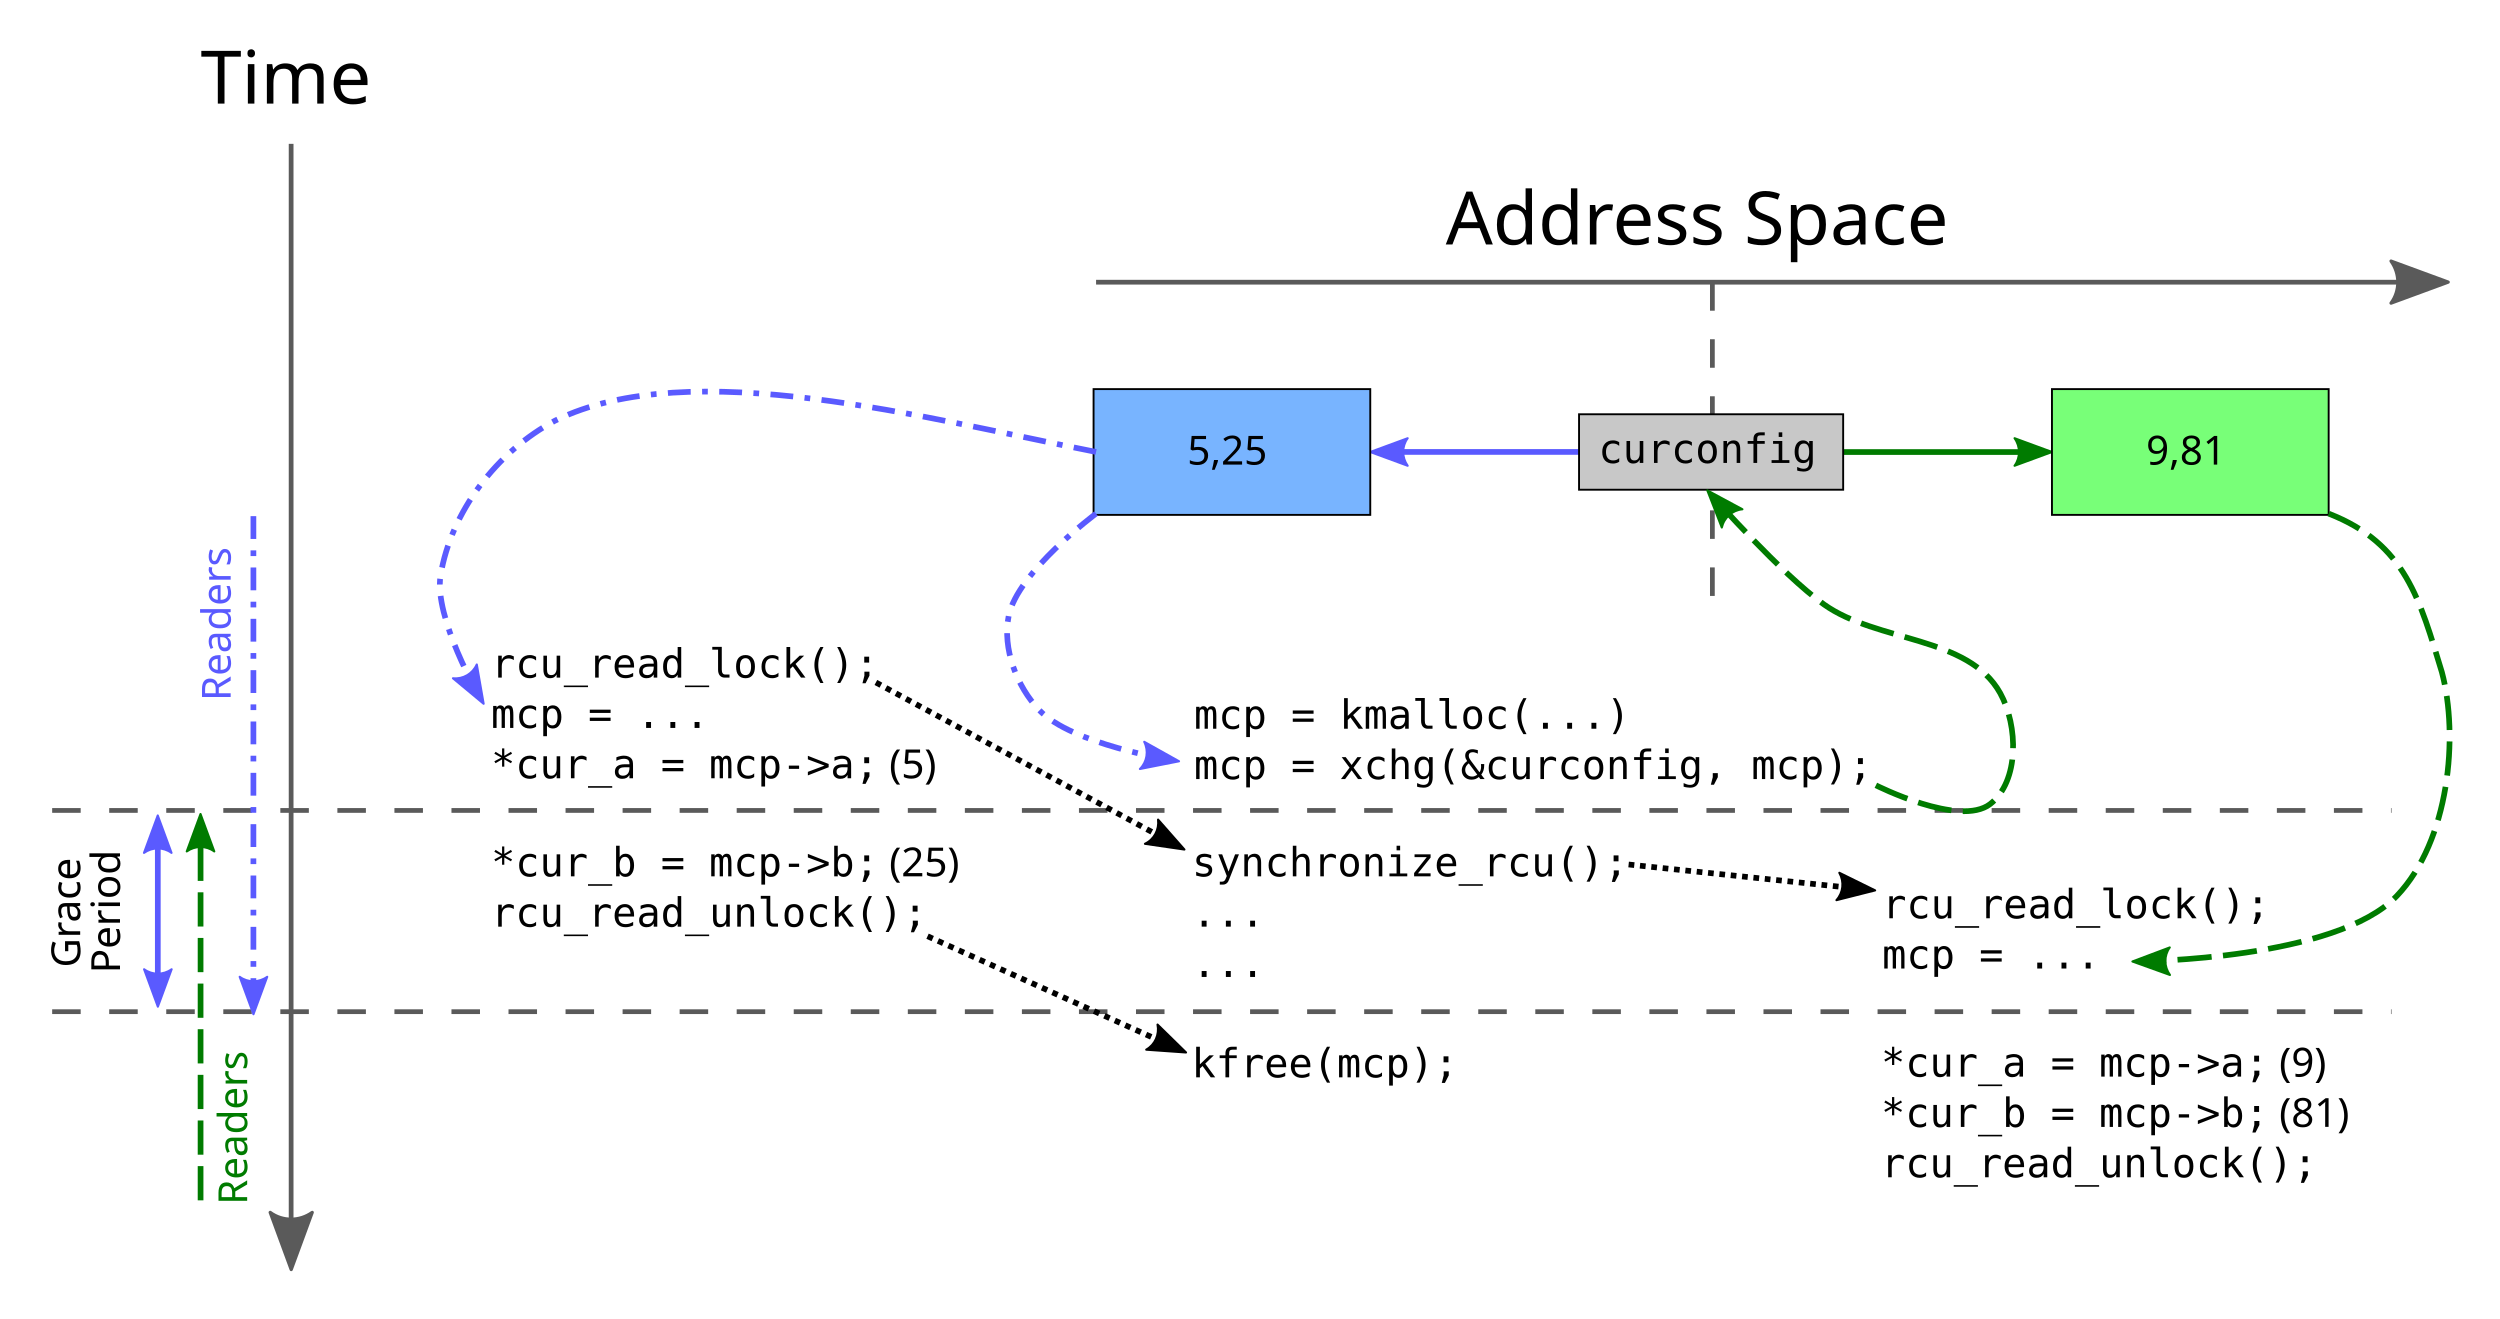
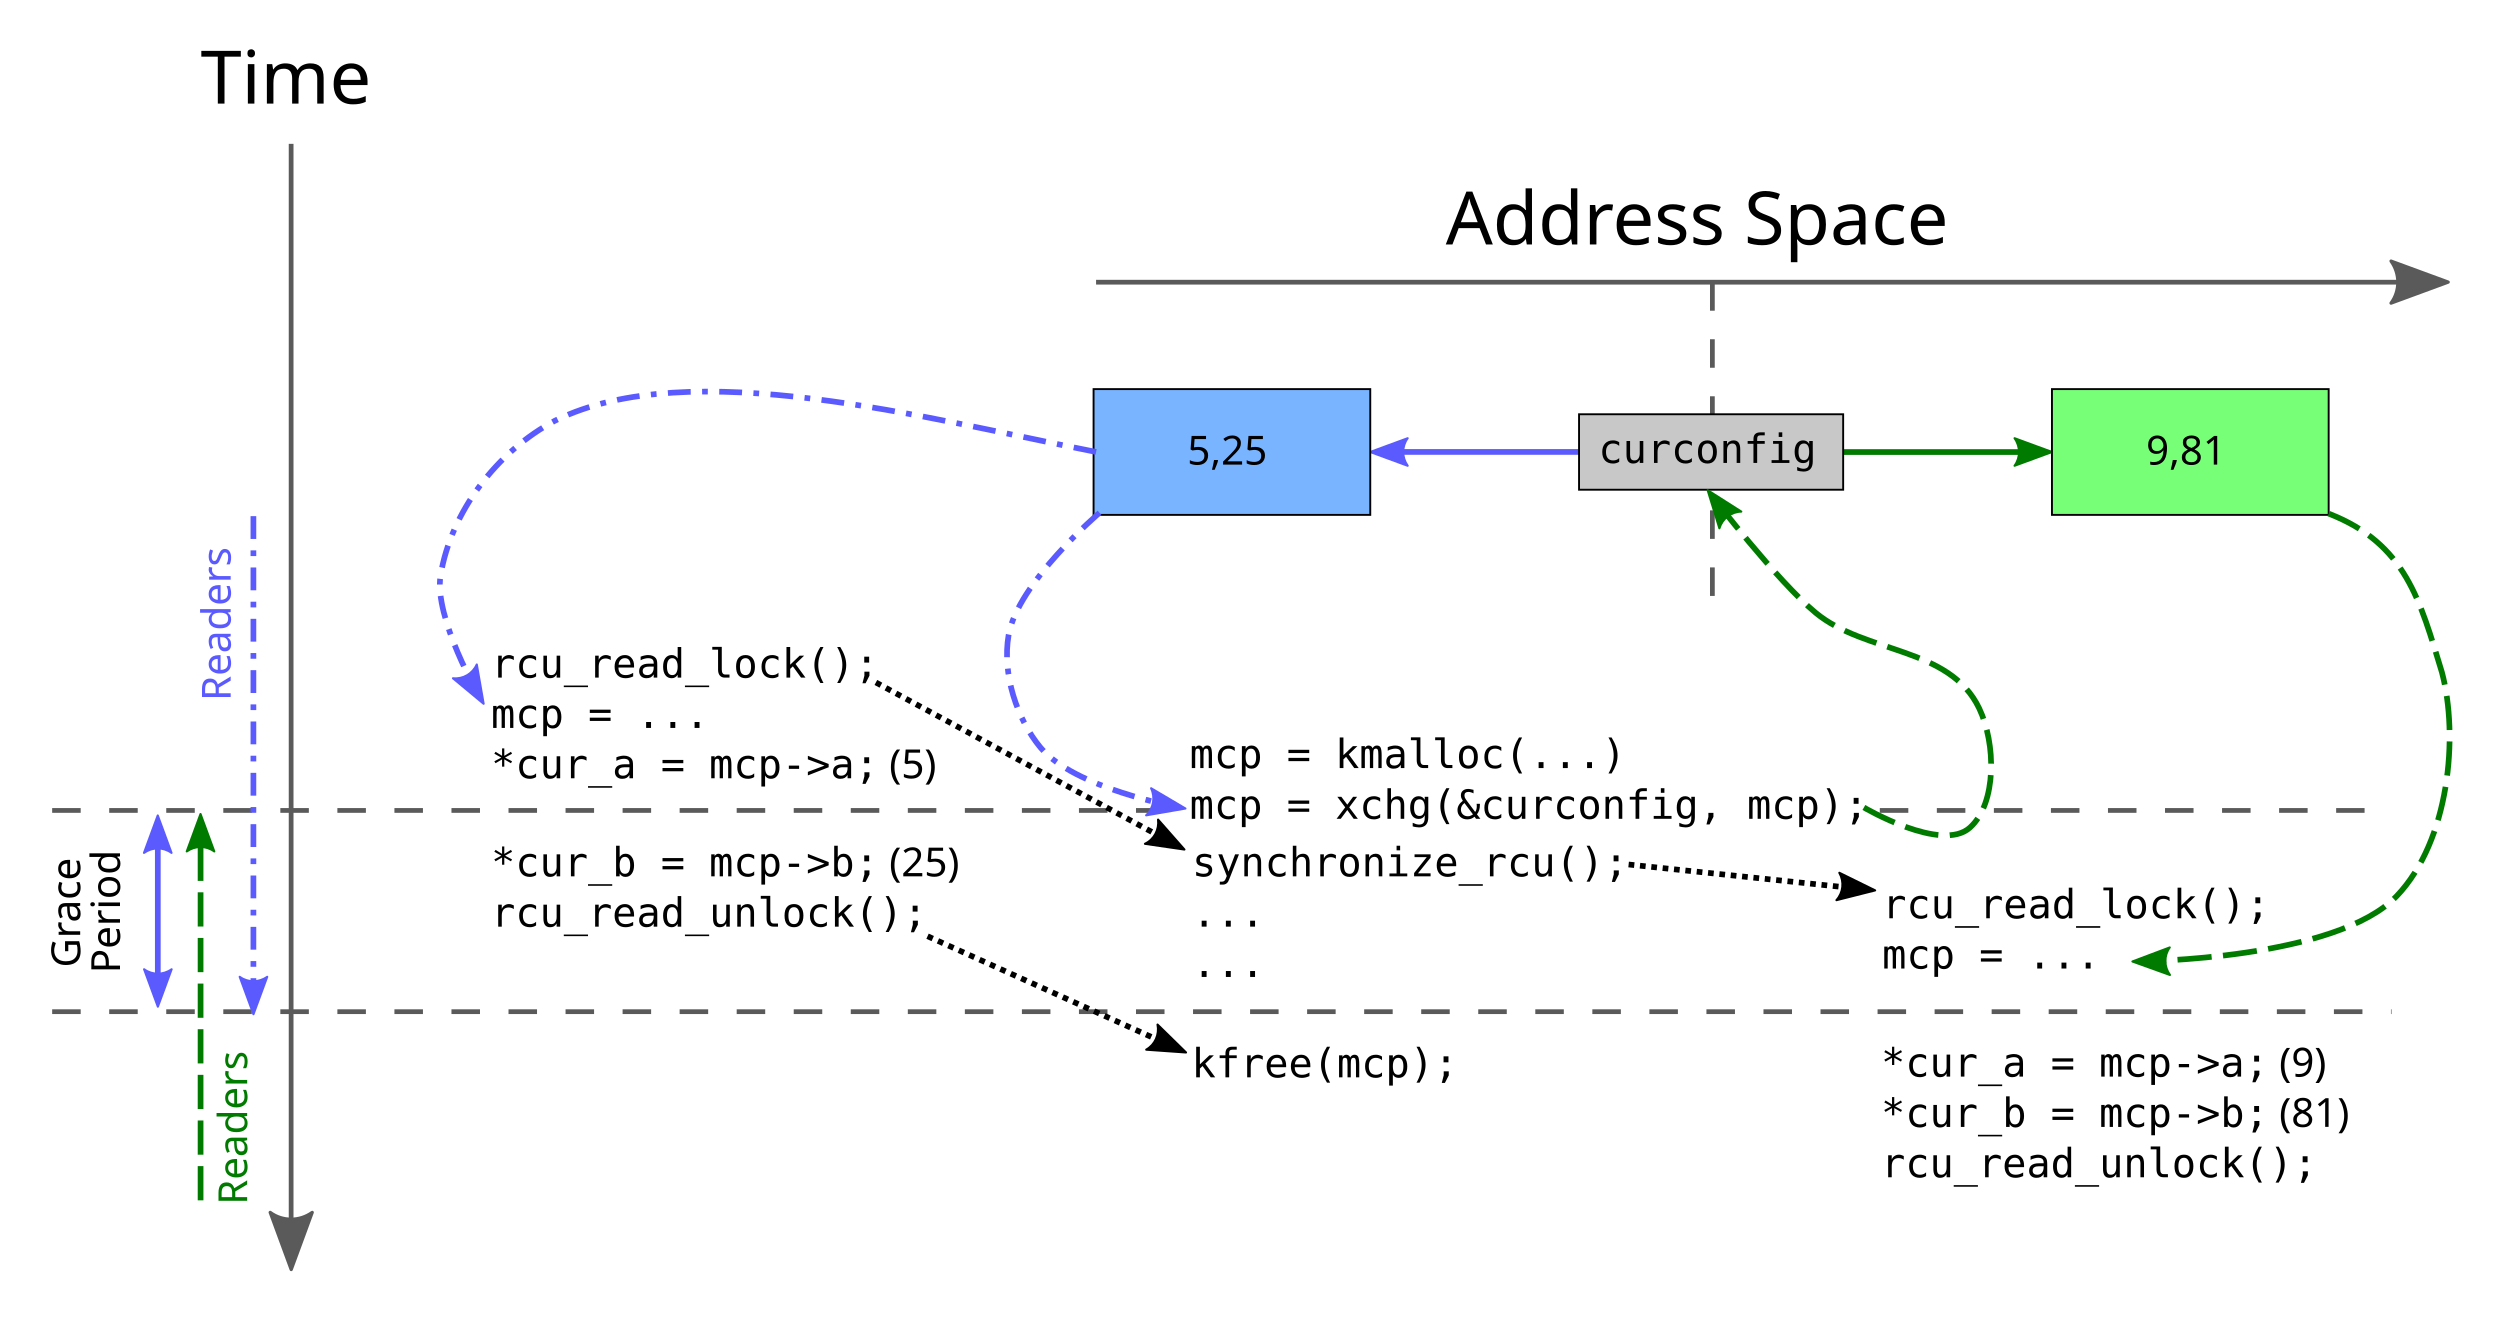
<svg xmlns="http://www.w3.org/2000/svg" width="262.956mm" height="138.705mm" viewBox="0 0 262.956 138.705" version="1.1" id="svg8">
  <defs id="defs2">
    <marker orient="auto" refY="0" refX="0" id="Arrow2Mstart" style="overflow:visible">
      <path id="path4960" style="fill:#5a5aff;fill-opacity:1;fill-rule:evenodd;stroke:#5a5aff;stroke-width:0.625;stroke-linejoin:round;stroke-opacity:1" d="M 8.719,4.034 -2.207,0.016 8.719,-4.002 c -1.745,2.372 -1.735,5.617 -6e-7,8.035 z" transform="scale(0.6)" />
    </marker>
    <marker orient="auto" refY="0" refX="0" id="marker32475" style="overflow:visible">
      <path id="path32473" style="fill:#5a5aff;fill-opacity:1;fill-rule:evenodd;stroke:#5a5aff;stroke-width:0.625;stroke-linejoin:round;stroke-opacity:1" d="M 8.719,4.034 -2.207,0.016 8.719,-4.002 c -1.745,2.372 -1.735,5.617 -6e-7,8.035 z" transform="matrix(1.1,0,0,1.1,1.1,0)" />
    </marker>
    <marker orient="auto" refY="0" refX="0" id="Arrow2Lstart" style="overflow:visible">
      <path id="path4954" style="fill:#5a5aff;fill-opacity:1;fill-rule:evenodd;stroke:#5a5aff;stroke-width:0.625;stroke-linejoin:round;stroke-opacity:1" d="M 8.719,4.034 -2.207,0.016 8.719,-4.002 c -1.745,2.372 -1.735,5.617 -6e-7,8.035 z" transform="matrix(1.1,0,0,1.1,1.1,0)" />
    </marker>
    <marker style="overflow:visible" id="marker32217" refX="0" refY="0" orient="auto">
      <path transform="scale(-0.6)" d="M 8.719,4.034 -2.207,0.016 8.719,-4.002 c -1.745,2.372 -1.735,5.617 -6e-7,8.035 z" style="fill:#5a5aff;fill-opacity:1;fill-rule:evenodd;stroke:#5a5aff;stroke-width:0.625;stroke-linejoin:round;stroke-opacity:1" id="path32215" />
    </marker>
    <marker orient="auto" refY="0" refX="0" id="Arrow2Mend" style="overflow:visible">
      <path id="path4963" style="fill:#5a5aff;fill-opacity:1;fill-rule:evenodd;stroke:#5a5aff;stroke-width:0.625;stroke-linejoin:round;stroke-opacity:1" d="M 8.719,4.034 -2.207,0.016 8.719,-4.002 c -1.745,2.372 -1.735,5.617 -6e-7,8.035 z" transform="scale(-0.6)" />
    </marker>
    <marker orient="auto" refY="0" refX="0" id="Arrow2Lend" style="overflow:visible">
      <path id="path4957" style="fill:#5a5a5a;fill-opacity:1;fill-rule:evenodd;stroke:#5a5a5a;stroke-width:0.625;stroke-linejoin:round;stroke-opacity:1" d="M 8.719,4.034 -2.207,0.016 8.719,-4.002 c -1.745,2.372 -1.735,5.617 -6e-7,8.035 z" transform="matrix(-1.1,0,0,-1.1,-1.1,0)" />
    </marker>
    <marker orient="auto" refY="0" refX="0" id="Arrow1Lend" style="overflow:visible">
      <path id="path4939" d="M 0,0 5,-5 -12.5,0 5,5 Z" style="fill:#5a5aff;fill-opacity:1;fill-rule:evenodd;stroke:#5a5aff;stroke-width:1pt;stroke-opacity:1" transform="matrix(-0.8,0,0,-0.8,-10,0)" />
    </marker>
    <marker orient="auto" refY="0" refX="0" id="Arrow1Lstart" style="overflow:visible">
      <path id="path5011" d="M 0,0 5,-5 -12.5,0 5,5 Z" style="fill:#5a5aff;fill-opacity:1;fill-rule:evenodd;stroke:#5a5aff;stroke-width:1pt;stroke-opacity:1" transform="matrix(0.8,0,0,0.8,10,0)" />
    </marker>
    <marker orient="auto" refY="0" refX="0" id="Arrow2Mend-7" style="overflow:visible">
      <path id="path4963-5" style="fill:#007b00;fill-opacity:1;fill-rule:evenodd;stroke:#007b00;stroke-width:0.625;stroke-linejoin:round;stroke-opacity:1" d="M 8.719,4.034 -2.207,0.016 8.719,-4.002 c -1.745,2.372 -1.735,5.617 -6e-7,8.035 z" transform="scale(-0.6)" />
    </marker>
    <marker orient="auto" refY="0" refX="0" id="Arrow2Mend-9" style="overflow:visible">
      <path id="path4963-8" style="fill:#5a5aff;fill-opacity:1;fill-rule:evenodd;stroke:#5a5aff;stroke-width:0.625;stroke-linejoin:round;stroke-opacity:1" d="M 8.719,4.034 -2.207,0.016 8.719,-4.002 c -1.745,2.372 -1.735,5.617 -6e-7,8.035 z" transform="scale(-0.6)" />
    </marker>
    <marker orient="auto" refY="0" refX="0" id="Arrow2Mend-9-2" style="overflow:visible">
      <path id="path4963-8-8" style="fill:#5a5aff;fill-opacity:1;fill-rule:evenodd;stroke:#5a5aff;stroke-width:0.625;stroke-linejoin:round;stroke-opacity:1" d="M 8.719,4.034 -2.207,0.016 8.719,-4.002 c -1.745,2.372 -1.735,5.617 -6e-7,8.035 z" transform="scale(-0.6)" />
    </marker>
    <marker orient="auto" refY="0" refX="0" id="Arrow2Mend-99" style="overflow:visible">
      <path id="path4963-6" style="fill:#007b00;fill-opacity:1;fill-rule:evenodd;stroke:#007b00;stroke-width:0.625;stroke-linejoin:round;stroke-opacity:1" d="M 8.719,4.034 -2.207,0.016 8.719,-4.002 c -1.745,2.372 -1.735,5.617 -6e-7,8.035 z" transform="scale(-0.6)" />
    </marker>
    <marker orient="auto" refY="0" refX="0" id="Arrow2Mend-7-2" style="overflow:visible">
      <path id="path4963-5-7" style="fill:#007b00;fill-opacity:1;fill-rule:evenodd;stroke:#007b00;stroke-width:0.625;stroke-linejoin:round;stroke-opacity:1" d="M 8.719,4.034 -2.207,0.016 8.719,-4.002 c -1.745,2.372 -1.735,5.617 -6e-7,8.035 z" transform="scale(-0.6)" />
    </marker>
    <marker orient="auto" refY="0" refX="0" id="Arrow2Mend-99-1" style="overflow:visible">
      <path id="path4963-6-3" style="fill:#000000;fill-opacity:1;fill-rule:evenodd;stroke:#000000;stroke-width:0.625;stroke-linejoin:round;stroke-opacity:1" d="M 8.719,4.034 -2.207,0.016 8.719,-4.002 c -1.745,2.372 -1.735,5.617 -6e-7,8.035 z" transform="scale(-0.6)" />
    </marker>
    <marker orient="auto" refY="0" refX="0" id="Arrow2Mend-99-1-1" style="overflow:visible">
      <path id="path4963-6-3-5" style="fill:#000000;fill-opacity:1;fill-rule:evenodd;stroke:#000000;stroke-width:0.625;stroke-linejoin:round;stroke-opacity:1" d="M 8.719,4.034 -2.207,0.016 8.719,-4.002 c -1.745,2.372 -1.735,5.617 -6e-7,8.035 z" transform="scale(-0.6)" />
    </marker>
    <marker orient="auto" refY="0" refX="0" id="Arrow2Mend-99-1-1-9" style="overflow:visible">
      <path id="path4963-6-3-5-1" style="fill:#000000;fill-opacity:1;fill-rule:evenodd;stroke:#000000;stroke-width:0.625;stroke-linejoin:round;stroke-opacity:1" d="M 8.719,4.034 -2.207,0.016 8.719,-4.002 c -1.745,2.372 -1.735,5.617 -6e-7,8.035 z" transform="scale(-0.6)" />
    </marker>
    <marker orient="auto" refY="0" refX="0" id="Arrow2Lend-7" style="overflow:visible">
      <path id="path4957-5" style="fill:#5a5a5a;fill-opacity:1;fill-rule:evenodd;stroke:#5a5a5a;stroke-width:0.625;stroke-linejoin:round;stroke-opacity:1" d="M 8.719,4.034 -2.207,0.016 8.719,-4.002 c -1.745,2.372 -1.735,5.617 -6e-7,8.035 z" transform="matrix(-1.1,0,0,-1.1,-1.1,0)" />
    </marker>
    <marker orient="auto" refY="0" refX="0" id="Arrow2Mend-99-1-4" style="overflow:visible">
      <path id="path4963-6-3-8" style="fill:#5a5aff;fill-opacity:1;fill-rule:evenodd;stroke:#5a5aff;stroke-width:0.625;stroke-linejoin:round;stroke-opacity:1" d="M 8.719,4.034 -2.207,0.016 8.719,-4.002 c -1.745,2.372 -1.735,5.617 -6e-7,8.035 z" transform="scale(-0.6)" />
    </marker>
    <marker orient="auto" refY="0" refX="0" id="Arrow2Mend-99-1-4-4" style="overflow:visible">
      <path id="path4963-6-3-8-2" style="fill:#007b00;fill-opacity:1;fill-rule:evenodd;stroke:#007b00;stroke-width:0.625;stroke-linejoin:round;stroke-opacity:1" d="M 8.719,4.034 -2.207,0.016 8.719,-4.002 c -1.745,2.372 -1.735,5.617 -6e-7,8.035 z" transform="scale(-0.6)" />
    </marker>
    <marker orient="auto" refY="0" refX="0" id="Arrow2Mend-99-1-4-0" style="overflow:visible">
      <path id="path4963-6-3-8-5" style="fill:#5a5aff;fill-opacity:1;fill-rule:evenodd;stroke:#5a5aff;stroke-width:0.625;stroke-linejoin:round;stroke-opacity:1" d="M 8.719,4.034 -2.207,0.016 8.719,-4.002 c -1.745,2.372 -1.735,5.617 -6e-7,8.035 z" transform="scale(-0.6)" />
    </marker>
  </defs>
  <g id="layer1" transform="translate(-60.65967,-23.90129)">
    <path style="fill:none;stroke:#5a5a5a;stroke-width:0.5;stroke-linecap:butt;stroke-linejoin:miter;stroke-miterlimit:4;stroke-dasharray:3, 3;stroke-dashoffset:0;stroke-opacity:1" d="M 240.771,53.583 V 86.656" id="path113-9" />
    <path style="fill:none;stroke:#5a5aff;stroke-width:0.6;stroke-linecap:butt;stroke-linejoin:miter;stroke-miterlimit:4;stroke-dasharray:none;stroke-opacity:1;marker-end:url(#Arrow2Mend)" d="M 226.748,71.437 H 205.581" id="path4922" />
    <path style="fill:none;stroke:#007b00;stroke-width:0.6;stroke-linecap:butt;stroke-linejoin:miter;stroke-miterlimit:4;stroke-dasharray:none;stroke-opacity:1;marker-end:url(#Arrow2Mend-7)" d="m 254.529,71.448 h 21.167" id="path4922-6" />
    <text xml:space="preserve" style="font-style:normal;font-variant:normal;font-weight:normal;font-stretch:normal;font-size:4.233px;line-height:1.25;font-family:sans-serif;-inkscape-font-specification:'sans-serif, Normal';font-variant-ligatures:normal;font-variant-caps:normal;font-variant-numeric:normal;font-feature-settings:normal;text-align:start;letter-spacing:0px;word-spacing:0px;writing-mode:lr-tb;text-anchor:start;fill:#000000;fill-opacity:1;stroke:none;stroke-width:0.265" x="112.314" y="95.174" id="text3777-5-7-8">
      <tspan id="tspan3775-5-4-7" x="112.314" y="95.174" style="font-style:normal;font-variant:normal;font-weight:normal;font-stretch:normal;font-size:4.233px;font-family:monospace;-inkscape-font-specification:'monospace, Normal';font-variant-ligatures:normal;font-variant-caps:normal;font-variant-numeric:normal;font-feature-settings:normal;text-align:start;writing-mode:lr-tb;text-anchor:start;stroke-width:0.265">rcu_read_lock();</tspan>
      <tspan x="112.314" y="100.465" style="font-style:normal;font-variant:normal;font-weight:normal;font-stretch:normal;font-size:4.233px;font-family:monospace;-inkscape-font-specification:'monospace, Normal';font-variant-ligatures:normal;font-variant-caps:normal;font-variant-numeric:normal;font-feature-settings:normal;text-align:start;writing-mode:lr-tb;text-anchor:start;stroke-width:0.265" id="tspan4667">mcp = ...</tspan>
      <tspan x="112.314" y="105.757" style="font-style:normal;font-variant:normal;font-weight:normal;font-stretch:normal;font-size:4.233px;font-family:monospace;-inkscape-font-specification:'monospace, Normal';font-variant-ligatures:normal;font-variant-caps:normal;font-variant-numeric:normal;font-feature-settings:normal;text-align:start;writing-mode:lr-tb;text-anchor:start;stroke-width:0.265" id="tspan109">*cur_a = mcp-&gt;a;<tspan style="font-style:normal;font-variant:normal;font-weight:normal;font-stretch:normal;font-size:4.233px;font-family:sans-serif;-inkscape-font-specification:'sans-serif, Normal';font-variant-ligatures:normal;font-variant-caps:normal;font-variant-numeric:normal;font-feature-settings:normal;text-align:start;writing-mode:lr-tb;text-anchor:start" id="tspan31698"> (5)</tspan>
      </tspan>
    </text>
-     <path style="fill:none;stroke:#5a5a5a;stroke-width:0.5;stroke-linecap:butt;stroke-linejoin:miter;stroke-miterlimit:4;stroke-dasharray:3, 3;stroke-dashoffset:0;stroke-opacity:1" d="M 66.146,109.146 H 312.208" id="path113" />
+     <path style="fill:none;stroke:#5a5a5a;stroke-width:0.5;stroke-linecap:butt;stroke-linejoin:miter;stroke-miterlimit:4;stroke-dasharray:3, 3;stroke-dashoffset:0;stroke-opacity:1" d="M 66.146,109.146 H 181.701" id="path113" />
    <text xml:space="preserve" style="font-style:normal;font-variant:normal;font-weight:normal;font-stretch:normal;font-size:4.233px;line-height:1.25;font-family:sans-serif;-inkscape-font-specification:'sans-serif, Normal';font-variant-ligatures:normal;font-variant-caps:normal;font-variant-numeric:normal;font-feature-settings:normal;text-align:start;letter-spacing:0px;word-spacing:0px;writing-mode:lr-tb;text-anchor:start;fill:#000000;fill-opacity:1;stroke:none;stroke-width:0.265" x="112.314" y="116.076" id="text3777-5-7-8-7">
      <tspan x="112.314" y="116.076" style="font-style:normal;font-variant:normal;font-weight:normal;font-stretch:normal;font-size:4.233px;font-family:monospace;-inkscape-font-specification:'monospace, Normal';font-variant-ligatures:normal;font-variant-caps:normal;font-variant-numeric:normal;font-feature-settings:normal;text-align:start;writing-mode:lr-tb;text-anchor:start;stroke-width:0.265" id="tspan109-4">*cur_b = mcp-&gt;b;<tspan style="font-style:normal;font-variant:normal;font-weight:normal;font-stretch:normal;font-size:4.233px;font-family:sans-serif;-inkscape-font-specification:'sans-serif, Normal';font-variant-ligatures:normal;font-variant-caps:normal;font-variant-numeric:normal;font-feature-settings:normal;text-align:start;writing-mode:lr-tb;text-anchor:start" id="tspan31700"> (25)</tspan>
      </tspan>
      <tspan x="112.314" y="121.367" style="font-style:normal;font-variant:normal;font-weight:normal;font-stretch:normal;font-size:4.233px;font-family:monospace;-inkscape-font-specification:'monospace, Normal';font-variant-ligatures:normal;font-variant-caps:normal;font-variant-numeric:normal;font-feature-settings:normal;text-align:start;writing-mode:lr-tb;text-anchor:start;stroke-width:0.265" id="tspan4665">rcu_read_unlock();</tspan>
    </text>
-     <text xml:space="preserve" style="font-style:normal;font-variant:normal;font-weight:normal;font-stretch:normal;font-size:4.233px;line-height:1.25;font-family:sans-serif;-inkscape-font-specification:'sans-serif, Normal';font-variant-ligatures:normal;font-variant-caps:normal;font-variant-numeric:normal;font-feature-settings:normal;text-align:start;letter-spacing:0px;word-spacing:0px;writing-mode:lr-tb;text-anchor:start;fill:#000000;fill-opacity:1;stroke:none;stroke-width:0.265" x="186.255" y="100.554" id="text3777-5-7-8-0">
-       <tspan x="186.255" y="100.554" style="font-style:normal;font-variant:normal;font-weight:normal;font-stretch:normal;font-size:4.233px;font-family:monospace;-inkscape-font-specification:'monospace, Normal';font-variant-ligatures:normal;font-variant-caps:normal;font-variant-numeric:normal;font-feature-settings:normal;text-align:start;writing-mode:lr-tb;text-anchor:start;stroke-width:0.265" id="tspan109-9">mcp = kmalloc(...)</tspan>
-       <tspan x="186.255" y="105.846" style="font-style:normal;font-variant:normal;font-weight:normal;font-stretch:normal;font-size:4.233px;font-family:monospace;-inkscape-font-specification:'monospace, Normal';font-variant-ligatures:normal;font-variant-caps:normal;font-variant-numeric:normal;font-feature-settings:normal;text-align:start;writing-mode:lr-tb;text-anchor:start;stroke-width:0.265" id="tspan4704">mcp = xchg(&amp;curconfig, mcp);</tspan>
+     <text xml:space="preserve" style="font-style:normal;font-variant:normal;font-weight:normal;font-stretch:normal;font-size:4.233px;line-height:1.25;font-family:sans-serif;-inkscape-font-specification:'sans-serif, Normal';font-variant-ligatures:normal;font-variant-caps:normal;font-variant-numeric:normal;font-feature-settings:normal;text-align:start;letter-spacing:0px;word-spacing:0px;writing-mode:lr-tb;text-anchor:start;fill:#000000;fill-opacity:1;stroke:none;stroke-width:0.265" x="185.795" y="104.69" id="text3777-5-7-8-0">
+       <tspan x="185.795" y="104.69" style="font-style:normal;font-variant:normal;font-weight:normal;font-stretch:normal;font-size:4.233px;font-family:monospace;-inkscape-font-specification:'monospace, Normal';font-variant-ligatures:normal;font-variant-caps:normal;font-variant-numeric:normal;font-feature-settings:normal;text-align:start;writing-mode:lr-tb;text-anchor:start;stroke-width:0.265" id="tspan109-9">mcp = kmalloc(...)</tspan>
+       <tspan x="185.795" y="110.025" style="font-style:normal;font-variant:normal;font-weight:normal;font-stretch:normal;font-size:4.233px;font-family:monospace;-inkscape-font-specification:'monospace, Normal';font-variant-ligatures:normal;font-variant-caps:normal;font-variant-numeric:normal;font-feature-settings:normal;text-align:start;writing-mode:lr-tb;text-anchor:start;stroke-width:0.265" id="tspan4704">mcp = xchg(&amp;curconfig, mcp);</tspan>
    </text>
    <text xml:space="preserve" style="font-style:normal;font-variant:normal;font-weight:normal;font-stretch:normal;font-size:4.233px;line-height:1.25;font-family:sans-serif;-inkscape-font-specification:'sans-serif, Normal';font-variant-ligatures:normal;font-variant-caps:normal;font-variant-numeric:normal;font-feature-settings:normal;text-align:start;letter-spacing:0px;word-spacing:0px;writing-mode:lr-tb;text-anchor:start;fill:#000000;fill-opacity:1;stroke:none;stroke-width:0.265" x="186.04" y="116.076" id="text3777-5-7-8-0-9">
      <tspan x="186.04" y="116.076" style="font-style:normal;font-variant:normal;font-weight:normal;font-stretch:normal;font-size:4.233px;font-family:monospace;-inkscape-font-specification:'monospace, Normal';font-variant-ligatures:normal;font-variant-caps:normal;font-variant-numeric:normal;font-feature-settings:normal;text-align:start;writing-mode:lr-tb;text-anchor:start;stroke-width:0.265" id="tspan4704-8">synchronize_rcu();</tspan>
      <tspan x="186.04" y="121.367" style="font-style:normal;font-variant:normal;font-weight:normal;font-stretch:normal;font-size:4.233px;font-family:monospace;-inkscape-font-specification:'monospace, Normal';font-variant-ligatures:normal;font-variant-caps:normal;font-variant-numeric:normal;font-feature-settings:normal;text-align:start;writing-mode:lr-tb;text-anchor:start;stroke-width:0.265" id="tspan4729">...</tspan>
      <tspan x="186.04" y="126.659" style="font-style:normal;font-variant:normal;font-weight:normal;font-stretch:normal;font-size:4.233px;font-family:monospace;-inkscape-font-specification:'monospace, Normal';font-variant-ligatures:normal;font-variant-caps:normal;font-variant-numeric:normal;font-feature-settings:normal;text-align:start;writing-mode:lr-tb;text-anchor:start;stroke-width:0.265" id="tspan4731">...</tspan>
    </text>
    <path style="fill:none;stroke:#5a5a5a;stroke-width:0.5;stroke-linecap:butt;stroke-linejoin:miter;stroke-miterlimit:4;stroke-dasharray:3, 3;stroke-dashoffset:0;stroke-opacity:1" d="M 66.146,130.312 H 312.208" id="path113-1" />
    <text xml:space="preserve" style="font-style:normal;font-variant:normal;font-weight:normal;font-stretch:normal;font-size:4.233px;line-height:1.25;font-family:sans-serif;-inkscape-font-specification:'sans-serif, Normal';font-variant-ligatures:normal;font-variant-caps:normal;font-variant-numeric:normal;font-feature-settings:normal;text-align:start;letter-spacing:0px;word-spacing:0px;writing-mode:lr-tb;text-anchor:start;fill:#000000;fill-opacity:1;stroke:none;stroke-width:0.265" x="185.992" y="137.216" id="text3777-5-7-8-0-9-3">
      <tspan x="185.992" y="137.216" style="font-style:normal;font-variant:normal;font-weight:normal;font-stretch:normal;font-size:4.233px;font-family:monospace;-inkscape-font-specification:'monospace, Normal';font-variant-ligatures:normal;font-variant-caps:normal;font-variant-numeric:normal;font-feature-settings:normal;text-align:start;writing-mode:lr-tb;text-anchor:start;stroke-width:0.265" id="tspan4731-0">kfree(mcp);</tspan>
    </text>
    <text xml:space="preserve" style="font-style:normal;font-variant:normal;font-weight:normal;font-stretch:normal;font-size:4.233px;line-height:1.25;font-family:sans-serif;-inkscape-font-specification:'sans-serif, Normal';font-variant-ligatures:normal;font-variant-caps:normal;font-variant-numeric:normal;font-feature-settings:normal;text-align:start;letter-spacing:0px;word-spacing:0px;writing-mode:lr-tb;text-anchor:start;fill:#000000;fill-opacity:1;stroke:none;stroke-width:0.265" x="258.631" y="120.487" id="text3777-5-7-8-3">
      <tspan id="tspan3775-5-4-7-4" x="258.631" y="120.487" style="font-style:normal;font-variant:normal;font-weight:normal;font-stretch:normal;font-size:4.233px;font-family:monospace;-inkscape-font-specification:'monospace, Normal';font-variant-ligatures:normal;font-variant-caps:normal;font-variant-numeric:normal;font-feature-settings:normal;text-align:start;writing-mode:lr-tb;text-anchor:start;stroke-width:0.265">rcu_read_lock();</tspan>
      <tspan x="258.631" y="125.778" style="font-style:normal;font-variant:normal;font-weight:normal;font-stretch:normal;font-size:4.233px;font-family:monospace;-inkscape-font-specification:'monospace, Normal';font-variant-ligatures:normal;font-variant-caps:normal;font-variant-numeric:normal;font-feature-settings:normal;text-align:start;writing-mode:lr-tb;text-anchor:start;stroke-width:0.265" id="tspan109-3">mcp = ...</tspan>
    </text>
    <text xml:space="preserve" style="font-style:normal;font-variant:normal;font-weight:normal;font-stretch:normal;font-size:4.233px;line-height:1.25;font-family:sans-serif;-inkscape-font-specification:'sans-serif, Normal';font-variant-ligatures:normal;font-variant-caps:normal;font-variant-numeric:normal;font-feature-settings:normal;text-align:start;letter-spacing:0px;word-spacing:0px;writing-mode:lr-tb;text-anchor:start;fill:#000000;fill-opacity:1;stroke:none;stroke-width:0.265" x="258.513" y="137.142" id="text3777-5-7-8-3-9">
      <tspan x="258.513" y="137.142" style="font-style:normal;font-variant:normal;font-weight:normal;font-stretch:normal;font-size:4.233px;font-family:monospace;-inkscape-font-specification:'monospace, Normal';font-variant-ligatures:normal;font-variant-caps:normal;font-variant-numeric:normal;font-feature-settings:normal;text-align:start;writing-mode:lr-tb;text-anchor:start;stroke-width:0.265" id="tspan109-3-6">*cur_a = mcp-&gt;a;<tspan style="font-style:normal;font-variant:normal;font-weight:normal;font-stretch:normal;font-size:4.233px;font-family:sans-serif;-inkscape-font-specification:'sans-serif, Normal';font-variant-ligatures:normal;font-variant-caps:normal;font-variant-numeric:normal;font-feature-settings:normal;text-align:start;writing-mode:lr-tb;text-anchor:start" id="tspan31702"> (9)</tspan>
      </tspan>
      <tspan x="258.513" y="142.433" style="font-style:normal;font-variant:normal;font-weight:normal;font-stretch:normal;font-size:4.233px;font-family:monospace;-inkscape-font-specification:'monospace, Normal';font-variant-ligatures:normal;font-variant-caps:normal;font-variant-numeric:normal;font-feature-settings:normal;text-align:start;writing-mode:lr-tb;text-anchor:start;stroke-width:0.265" id="tspan4832">*cur_b = mcp-&gt;b;<tspan style="font-style:normal;font-variant:normal;font-weight:normal;font-stretch:normal;font-size:4.233px;font-family:sans-serif;-inkscape-font-specification:'sans-serif, Normal';font-variant-ligatures:normal;font-variant-caps:normal;font-variant-numeric:normal;font-feature-settings:normal;text-align:start;writing-mode:lr-tb;text-anchor:start" id="tspan31704"> (81)</tspan>
      </tspan>
      <tspan x="258.513" y="147.725" style="font-style:normal;font-variant:normal;font-weight:normal;font-stretch:normal;font-size:4.233px;font-family:monospace;-inkscape-font-specification:'monospace, Normal';font-variant-ligatures:normal;font-variant-caps:normal;font-variant-numeric:normal;font-feature-settings:normal;text-align:start;writing-mode:lr-tb;text-anchor:start;stroke-width:0.265" id="tspan4834">rcu_read_unlock();</tspan>
    </text>
    <g id="g4851" transform="translate(-35.98335,3.307291)">
      <text id="text4840" y="69.432" x="224.243" style="font-style:normal;font-weight:normal;font-size:10.583px;line-height:1.25;font-family:sans-serif;letter-spacing:0px;word-spacing:0px;fill:#000000;fill-opacity:1;stroke:none;stroke-width:1.4;stroke-miterlimit:4;stroke-dasharray:none" xml:space="preserve">
        <tspan style="font-style:normal;font-variant:normal;font-weight:normal;font-stretch:normal;font-size:4.233px;font-family:sans-serif;-inkscape-font-specification:'sans-serif, Normal';font-variant-ligatures:normal;font-variant-caps:normal;font-variant-numeric:normal;font-feature-settings:normal;text-align:start;writing-mode:lr-tb;text-anchor:start;stroke-width:1.4;stroke-miterlimit:4;stroke-dasharray:none" y="69.432" x="224.243" id="tspan4838">5,</tspan>
      </text>
      <rect y="61.521" x="211.667" height="13.229" width="29.104" id="rect4836" style="fill:#78b4ff;fill-opacity:1;stroke:#000000;stroke-width:0.2;stroke-miterlimit:4;stroke-dasharray:none;stroke-dashoffset:0;stroke-opacity:1" />
      <text id="text4844" y="69.46" x="221.528" style="font-style:normal;font-weight:normal;font-size:10.583px;line-height:1.25;font-family:sans-serif;letter-spacing:0px;word-spacing:0px;fill:#000000;fill-opacity:1;stroke:none;stroke-width:1.4;stroke-miterlimit:4;stroke-dasharray:none" xml:space="preserve">
        <tspan style="font-style:normal;font-variant:normal;font-weight:normal;font-stretch:normal;font-size:4.233px;font-family:sans-serif;-inkscape-font-specification:'sans-serif, Normal';font-variant-ligatures:normal;font-variant-caps:normal;font-variant-numeric:normal;font-feature-settings:normal;text-align:start;writing-mode:lr-tb;text-anchor:start;stroke-width:1.4;stroke-miterlimit:4;stroke-dasharray:none" y="69.46" x="221.528" id="tspan4842">5,25</tspan>
      </text>
    </g>
    <g transform="translate(64.82292,3.307291)" id="g4851-9">
      <text id="text4840-3" y="69.432" x="224.243" style="font-style:normal;font-weight:normal;font-size:10.583px;line-height:1.25;font-family:sans-serif;letter-spacing:0px;word-spacing:0px;fill:#000000;fill-opacity:1;stroke:none;stroke-width:1.4;stroke-miterlimit:4;stroke-dasharray:none" xml:space="preserve">
        <tspan style="font-style:normal;font-variant:normal;font-weight:normal;font-stretch:normal;font-size:4.233px;font-family:sans-serif;-inkscape-font-specification:'sans-serif, Normal';font-variant-ligatures:normal;font-variant-caps:normal;font-variant-numeric:normal;font-feature-settings:normal;text-align:start;writing-mode:lr-tb;text-anchor:start;stroke-width:1.4;stroke-miterlimit:4;stroke-dasharray:none" y="69.432" x="224.243" id="tspan4838-3">5,</tspan>
      </text>
      <rect y="61.521" x="211.667" height="13.229" width="29.104" id="rect4836-8" style="fill:#78ff78;fill-opacity:1;stroke:#000000;stroke-width:0.2;stroke-miterlimit:4;stroke-dasharray:none;stroke-dashoffset:0;stroke-opacity:1" />
      <text id="text4844-0" y="69.46" x="221.568" style="font-style:normal;font-weight:normal;font-size:10.583px;line-height:1.25;font-family:sans-serif;letter-spacing:0px;word-spacing:0px;fill:#000000;fill-opacity:1;stroke:none;stroke-width:1.4;stroke-miterlimit:4;stroke-dasharray:none" xml:space="preserve">
        <tspan style="font-style:normal;font-variant:normal;font-weight:normal;font-stretch:normal;font-size:4.233px;font-family:sans-serif;-inkscape-font-specification:'sans-serif, Normal';font-variant-ligatures:normal;font-variant-caps:normal;font-variant-numeric:normal;font-feature-settings:normal;text-align:start;writing-mode:lr-tb;text-anchor:start;stroke-width:1.4;stroke-miterlimit:4;stroke-dasharray:none" y="69.46" x="221.568" id="tspan4842-5">9,81</tspan>
      </text>
    </g>
    <g transform="translate(12.43539,3.307292)" id="g4851-9-0">
      <text id="text4840-3-0" y="69.432" x="225.843" style="font-style:normal;font-weight:normal;font-size:10.583px;line-height:1.25;font-family:sans-serif;letter-spacing:0px;word-spacing:0px;fill:#000000;fill-opacity:1;stroke:none;stroke-width:1.4;stroke-miterlimit:4;stroke-dasharray:none" xml:space="preserve">
        <tspan style="font-style:normal;font-variant:normal;font-weight:normal;font-stretch:normal;font-size:4.233px;font-family:sans-serif;-inkscape-font-specification:'sans-serif, Normal';font-variant-ligatures:normal;font-variant-caps:normal;font-variant-numeric:normal;font-feature-settings:normal;text-align:start;writing-mode:lr-tb;text-anchor:start;stroke-width:1.4;stroke-miterlimit:4;stroke-dasharray:none" y="69.432" x="225.843" id="tspan4838-3-4">5,</tspan>
      </text>
      <rect y="64.167" x="214.312" height="7.937" width="27.781" id="rect4836-8-6" style="fill:#c8c8c8;fill-opacity:1;stroke:#000000;stroke-width:0.2;stroke-miterlimit:4;stroke-dasharray:none;stroke-dashoffset:0;stroke-opacity:1" />
      <text id="text4844-0-2" y="69.289" x="216.346" style="font-style:normal;font-weight:normal;font-size:10.583px;line-height:1.25;font-family:sans-serif;letter-spacing:0px;word-spacing:0px;fill:#000000;fill-opacity:1;stroke:none;stroke-width:1.4;stroke-miterlimit:4;stroke-dasharray:none" xml:space="preserve">
        <tspan style="font-style:normal;font-variant:normal;font-weight:normal;font-stretch:normal;font-size:4.233px;font-family:monospace;-inkscape-font-specification:'monospace, Normal';font-variant-ligatures:normal;font-variant-caps:normal;font-variant-numeric:normal;font-feature-settings:normal;text-align:start;writing-mode:lr-tb;text-anchor:start;stroke-width:1.4;stroke-miterlimit:4;stroke-dasharray:none" y="69.289" x="216.346" id="tspan4842-5-6">curconfig</tspan>
      </text>
    </g>
    <path style="fill:none;stroke:#5a5aff;stroke-width:0.6;stroke-linecap:butt;stroke-linejoin:miter;stroke-miterlimit:4;stroke-dasharray:2.4, 1.2, 0.6, 1.2;stroke-dashoffset:0;stroke-opacity:1;marker-end:url(#Arrow2Mend-9)" d="m 175.948,71.437 c -17.924,-3.53 -42.692,-10.299 -56.885,-3.302 -6.168,3.258 -10.97,9.628 -12.065,16.298 -0.727,4.426 4.127,12.806 4.127,12.806" id="path4922-7" />
-     <path style="fill:none;stroke:#5a5aff;stroke-width:0.6;stroke-linecap:butt;stroke-linejoin:miter;stroke-miterlimit:4;stroke-dasharray:2.4, 1.2, 0.6, 1.2;stroke-dashoffset:0;stroke-opacity:1;marker-end:url(#Arrow2Mend-9-2)" d="m 175.948,77.925 c 0,0 -8.279,6.143 -9.196,10.775 -0.675,3.407 0.834,7.395 3.233,9.907 3.422,3.581 13.9,5.248 13.9,5.248" id="path4922-7-2" />
-     <path style="fill:none;stroke:#007b00;stroke-width:0.6;stroke-linecap:butt;stroke-linejoin:miter;stroke-miterlimit:4;stroke-dasharray:3.6, 1.2;stroke-dashoffset:0;stroke-opacity:1;marker-end:url(#Arrow2Mend-99)" d="m 257.969,106.5 c 0,0 8.812,4.459 12.022,1.973 3.086,-2.39 2.952,-8.25 1.056,-11.663 -3.361,-6.05 -12.906,-5.322 -18.544,-9.336 -4.442,-3.163 -11.733,-11.402 -11.733,-11.402" id="path4922-0" />
+     <path style="fill:none;stroke:#5a5aff;stroke-width:0.6;stroke-linecap:butt;stroke-linejoin:miter;stroke-miterlimit:4;stroke-dasharray:2.4, 1.2, 0.6, 1.2;stroke-dashoffset:0;stroke-opacity:1;marker-end:url(#Arrow2Mend-9-2)" d="m 176.309,77.839 c 0,0 -8.609,7.336 -9.563,12.868 -0.702,4.069 0.867,8.832 3.362,11.831 3.558,4.276 14.454,6.267 14.454,6.267" id="path4922-7-2" />
+     <path style="fill:none;stroke:#007b00;stroke-width:0.6;stroke-linecap:butt;stroke-linejoin:miter;stroke-miterlimit:4;stroke-dasharray:3.6, 1.2;stroke-dashoffset:0;stroke-opacity:1;marker-end:url(#Arrow2Mend-99)" d="m 256.708,108.834 c 0,0 8.17,4.799 11.148,2.123 2.862,-2.572 2.737,-8.879 0.979,-12.551 -3.116,-6.51 -11.967,-5.727 -17.195,-10.047 -4.119,-3.404 -10.879,-12.27 -10.879,-12.27" id="path4922-0" />
    <path style="fill:none;stroke:#007b00;stroke-width:0.6;stroke-linecap:butt;stroke-linejoin:miter;stroke-miterlimit:4;stroke-dasharray:3.6,1.2;stroke-dashoffset:0;stroke-opacity:1;marker-end:url(#Arrow2Mend-7-2)" d="m 305.594,77.925 c 8.127,3.149 9.608,9.152 11.906,16.669 1.801,6.736 0.786,17.726 -4.721,23.527 -6.402,6.743 -27.029,6.9 -27.029,6.9" id="path4922-6-6" />
    <path style="fill:none;stroke:#000000;stroke-width:0.6;stroke-linecap:butt;stroke-linejoin:miter;stroke-miterlimit:4;stroke-dasharray:0.6, 0.6;stroke-dashoffset:0;stroke-opacity:1;marker-end:url(#Arrow2Mend-99-1)" d="m 152.787,95.684 31.75,17.198" id="path4922-0-2" />
    <path style="fill:none;stroke:#000000;stroke-width:0.6;stroke-linecap:butt;stroke-linejoin:miter;stroke-miterlimit:4;stroke-dasharray:0.6, 0.6;stroke-dashoffset:0;stroke-opacity:1;marker-end:url(#Arrow2Mend-99-1-1)" d="m 231.961,114.831 25.135,2.646" id="path4922-0-2-9" />
    <path style="fill:none;stroke:#000000;stroke-width:0.6;stroke-linecap:butt;stroke-linejoin:miter;stroke-miterlimit:4;stroke-dasharray:0.6, 0.6;stroke-dashoffset:0;stroke-opacity:1;marker-end:url(#Arrow2Mend-99-1-1-9)" d="m 158.221,122.375 26.458,11.906" id="path4922-0-2-9-4" />
    <path style="fill:none;stroke:#5a5a5a;stroke-width:0.5;stroke-linecap:butt;stroke-linejoin:miter;stroke-miterlimit:4;stroke-dasharray:none;stroke-dashoffset:0;stroke-opacity:1;marker-end:url(#Arrow2Lend)" d="M 175.948,53.583 H 317.5" id="path113-10" />
    <text xml:space="preserve" style="font-style:normal;font-weight:normal;font-size:10.583px;line-height:1.25;font-family:sans-serif;letter-spacing:0px;word-spacing:0px;fill:#000000;fill-opacity:1;stroke:none;stroke-width:0.265" x="212.725" y="49.615" id="text26915">
      <tspan id="tspan26913" x="212.725" y="49.615" style="font-style:normal;font-variant:normal;font-weight:normal;font-stretch:normal;font-size:7.761px;font-family:sans-serif;-inkscape-font-specification:'sans-serif, Normal';font-variant-ligatures:normal;font-variant-caps:normal;font-variant-numeric:normal;font-feature-settings:normal;text-align:start;writing-mode:lr-tb;text-anchor:start;stroke-width:0.265">Address Space</tspan>
    </text>
    <path style="fill:none;stroke:#5a5a5a;stroke-width:0.5;stroke-linecap:butt;stroke-linejoin:miter;stroke-miterlimit:4;stroke-dasharray:none;stroke-dashoffset:0;stroke-opacity:1;marker-end:url(#Arrow2Lend-7)" d="M 91.281,39.031 V 156.771" id="path113-10-8" />
    <text xml:space="preserve" style="font-style:normal;font-weight:normal;font-size:10.583px;line-height:1.25;font-family:sans-serif;letter-spacing:0px;word-spacing:0px;fill:#000000;fill-opacity:1;stroke:none;stroke-width:0.265" x="81.757" y="34.798" id="text26915-7">
      <tspan id="tspan26913-0" x="81.757" y="34.798" style="font-style:normal;font-variant:normal;font-weight:normal;font-stretch:normal;font-size:7.761px;font-family:sans-serif;-inkscape-font-specification:'sans-serif, Normal';font-variant-ligatures:normal;font-variant-caps:normal;font-variant-numeric:normal;font-feature-settings:normal;text-align:start;writing-mode:lr-tb;text-anchor:start;stroke-width:0.265">Time</tspan>
    </text>
    <path style="fill:none;stroke:#5a5aff;stroke-width:0.6;stroke-linecap:butt;stroke-linejoin:miter;stroke-miterlimit:4;stroke-dasharray:2.4,1.2,0.6,1.2;stroke-dashoffset:0;stroke-opacity:1;marker-end:url(#Arrow2Mend-99-1-4)" d="m 87.313,78.19 v 51.594" id="path4922-0-2-0" />
    <path style="fill:none;stroke:#007b00;stroke-width:0.6;stroke-linecap:butt;stroke-linejoin:miter;stroke-miterlimit:4;stroke-dasharray:3.6,1.2;stroke-dashoffset:0;stroke-opacity:1;marker-end:url(#Arrow2Mend-99-1-4-4)" d="m 81.756,150.156 -4e-6,-39.839" id="path4922-0-2-0-9" />
    <text xml:space="preserve" style="font-style:normal;font-weight:normal;font-size:10.583px;line-height:1.25;font-family:sans-serif;letter-spacing:0px;word-spacing:0px;fill:#5a5aff;fill-opacity:1;stroke:none;stroke-width:0.265" x="-97.618" y="84.925" id="text31542" transform="rotate(-90)">
      <tspan id="tspan31540" x="-97.618" y="84.925" style="font-style:normal;font-variant:normal;font-weight:normal;font-stretch:normal;font-size:4.233px;font-family:sans-serif;-inkscape-font-specification:'sans-serif, Normal';font-variant-ligatures:normal;font-variant-caps:normal;font-variant-numeric:normal;font-feature-settings:normal;text-align:start;writing-mode:lr-tb;text-anchor:start;fill:#5a5aff;fill-opacity:1;stroke-width:0.265">Readers</tspan>
    </text>
    <text id="text31542-1" y="69.095" x="-125.667" style="font-style:normal;font-weight:normal;font-size:10.583px;line-height:1.25;font-family:sans-serif;letter-spacing:0px;word-spacing:0px;fill:#000000;fill-opacity:1;stroke:none;stroke-width:0.265" xml:space="preserve" transform="rotate(-90)">
      <tspan id="tspan31568" style="font-style:normal;font-variant:normal;font-weight:normal;font-stretch:normal;font-size:4.233px;font-family:sans-serif;-inkscape-font-specification:'sans-serif, Normal';font-variant-ligatures:normal;font-variant-caps:normal;font-variant-numeric:normal;font-feature-settings:normal;text-align:start;writing-mode:lr-tb;text-anchor:start;fill:#000000;fill-opacity:1;stroke-width:0.265" y="69.095" x="-125.667">Grace</tspan>
    </text>
    <text id="text31542-1-4" y="73.279" x="-126.26" style="font-style:normal;font-weight:normal;font-size:10.583px;line-height:1.25;font-family:sans-serif;letter-spacing:0px;word-spacing:0px;fill:#000000;fill-opacity:1;stroke:none;stroke-width:0.265" xml:space="preserve" transform="rotate(-90)">
      <tspan id="tspan31568-2" style="font-style:normal;font-variant:normal;font-weight:normal;font-stretch:normal;font-size:4.233px;font-family:sans-serif;-inkscape-font-specification:'sans-serif, Normal';font-variant-ligatures:normal;font-variant-caps:normal;font-variant-numeric:normal;font-feature-settings:normal;text-align:start;writing-mode:lr-tb;text-anchor:start;fill:#000000;fill-opacity:1;stroke-width:0.265" y="73.279" x="-126.26">Period</tspan>
    </text>
    <text xml:space="preserve" style="font-style:normal;font-weight:normal;font-size:10.583px;line-height:1.25;font-family:sans-serif;letter-spacing:0px;word-spacing:0px;fill:#5a5aff;fill-opacity:1;stroke:none;stroke-width:0.265" x="-150.615" y="86.66" id="text31542-2" transform="rotate(-90)">
      <tspan id="tspan31540-2" x="-150.615" y="86.66" style="font-style:normal;font-variant:normal;font-weight:normal;font-stretch:normal;font-size:4.233px;font-family:sans-serif;-inkscape-font-specification:'sans-serif, Normal';font-variant-ligatures:normal;font-variant-caps:normal;font-variant-numeric:normal;font-feature-settings:normal;text-align:start;writing-mode:lr-tb;text-anchor:start;fill:#007b00;fill-opacity:1;stroke-width:0.265">Readers</tspan>
    </text>
    <path style="fill:none;stroke:#5a5aff;stroke-width:0.6;stroke-linecap:butt;stroke-linejoin:miter;stroke-miterlimit:4;stroke-dasharray:none;stroke-dashoffset:0;stroke-opacity:1;marker-start:url(#Arrow2Mstart);marker-end:url(#Arrow2Mend-99-1-4-0)" d="m 77.258,110.469 v 18.521" id="path4922-0-2-0-5" />
+     <path style="fill:none;stroke:#5a5a5a;stroke-width:0.5;stroke-linecap:butt;stroke-linejoin:miter;stroke-miterlimit:4;stroke-dasharray:3, 3;stroke-dashoffset:0;stroke-opacity:1" d="m 258.381,109.146 h 50.991" id="path113-93" />
  </g>
</svg>
